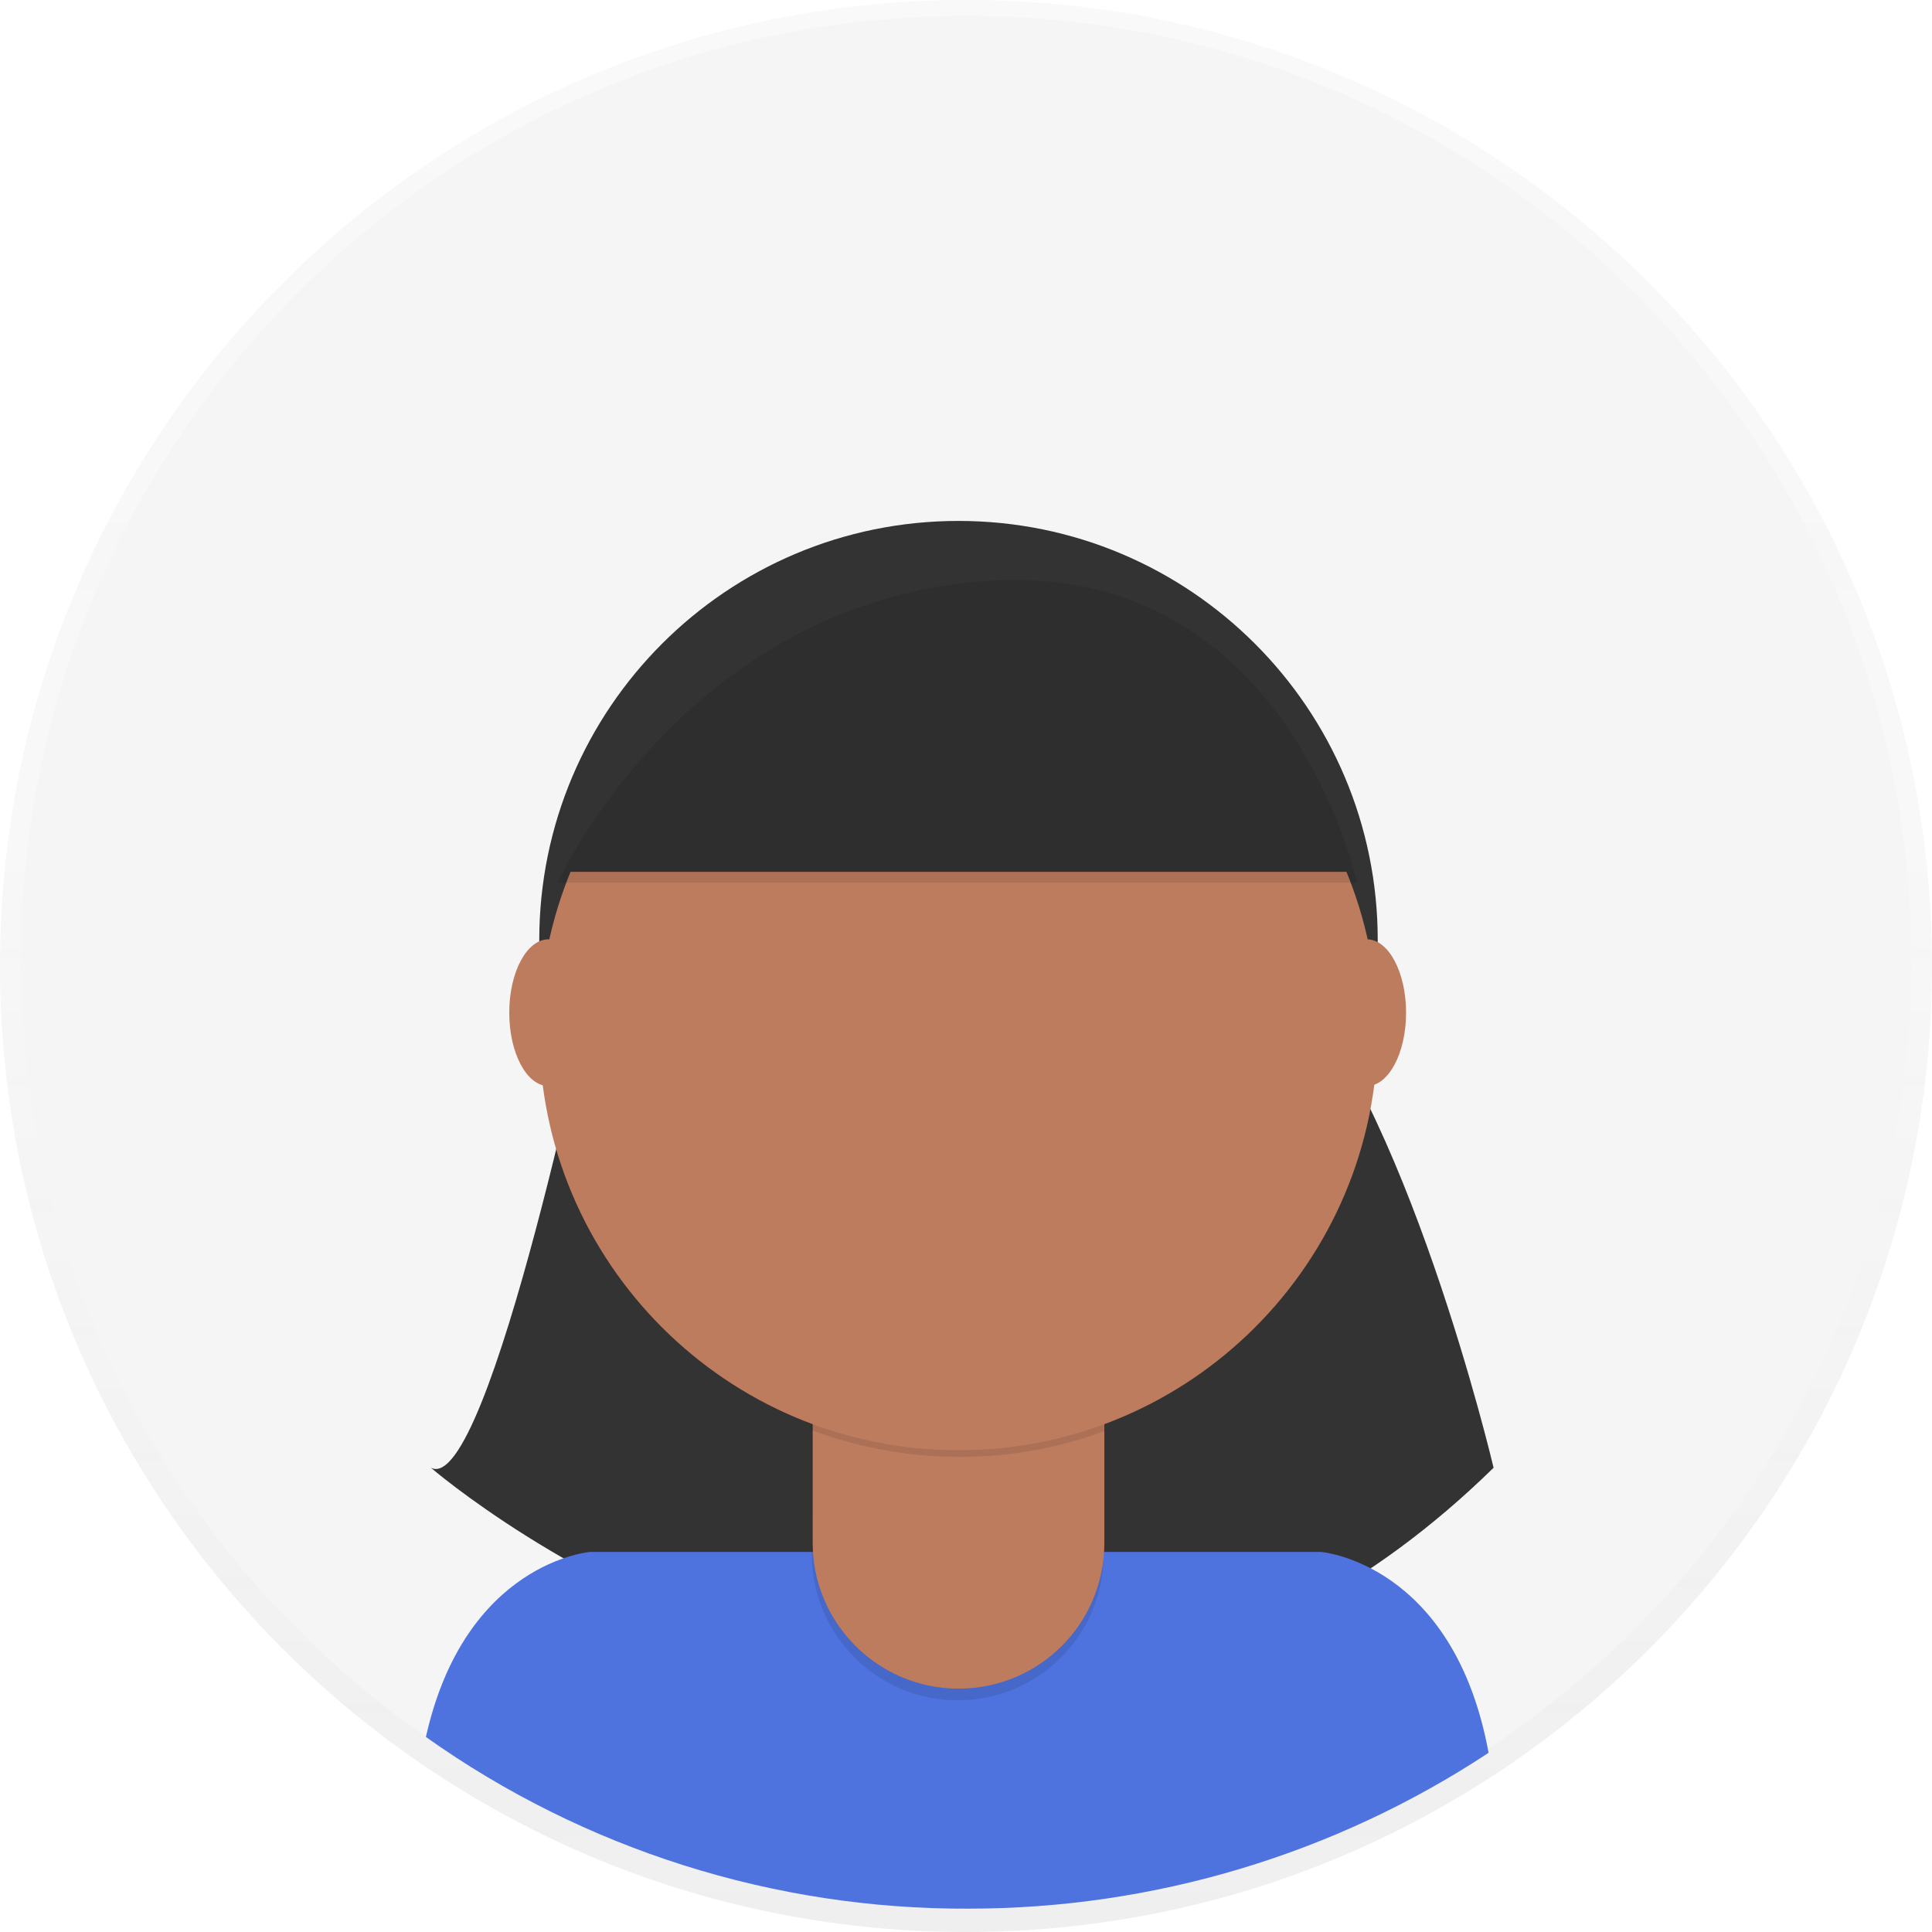
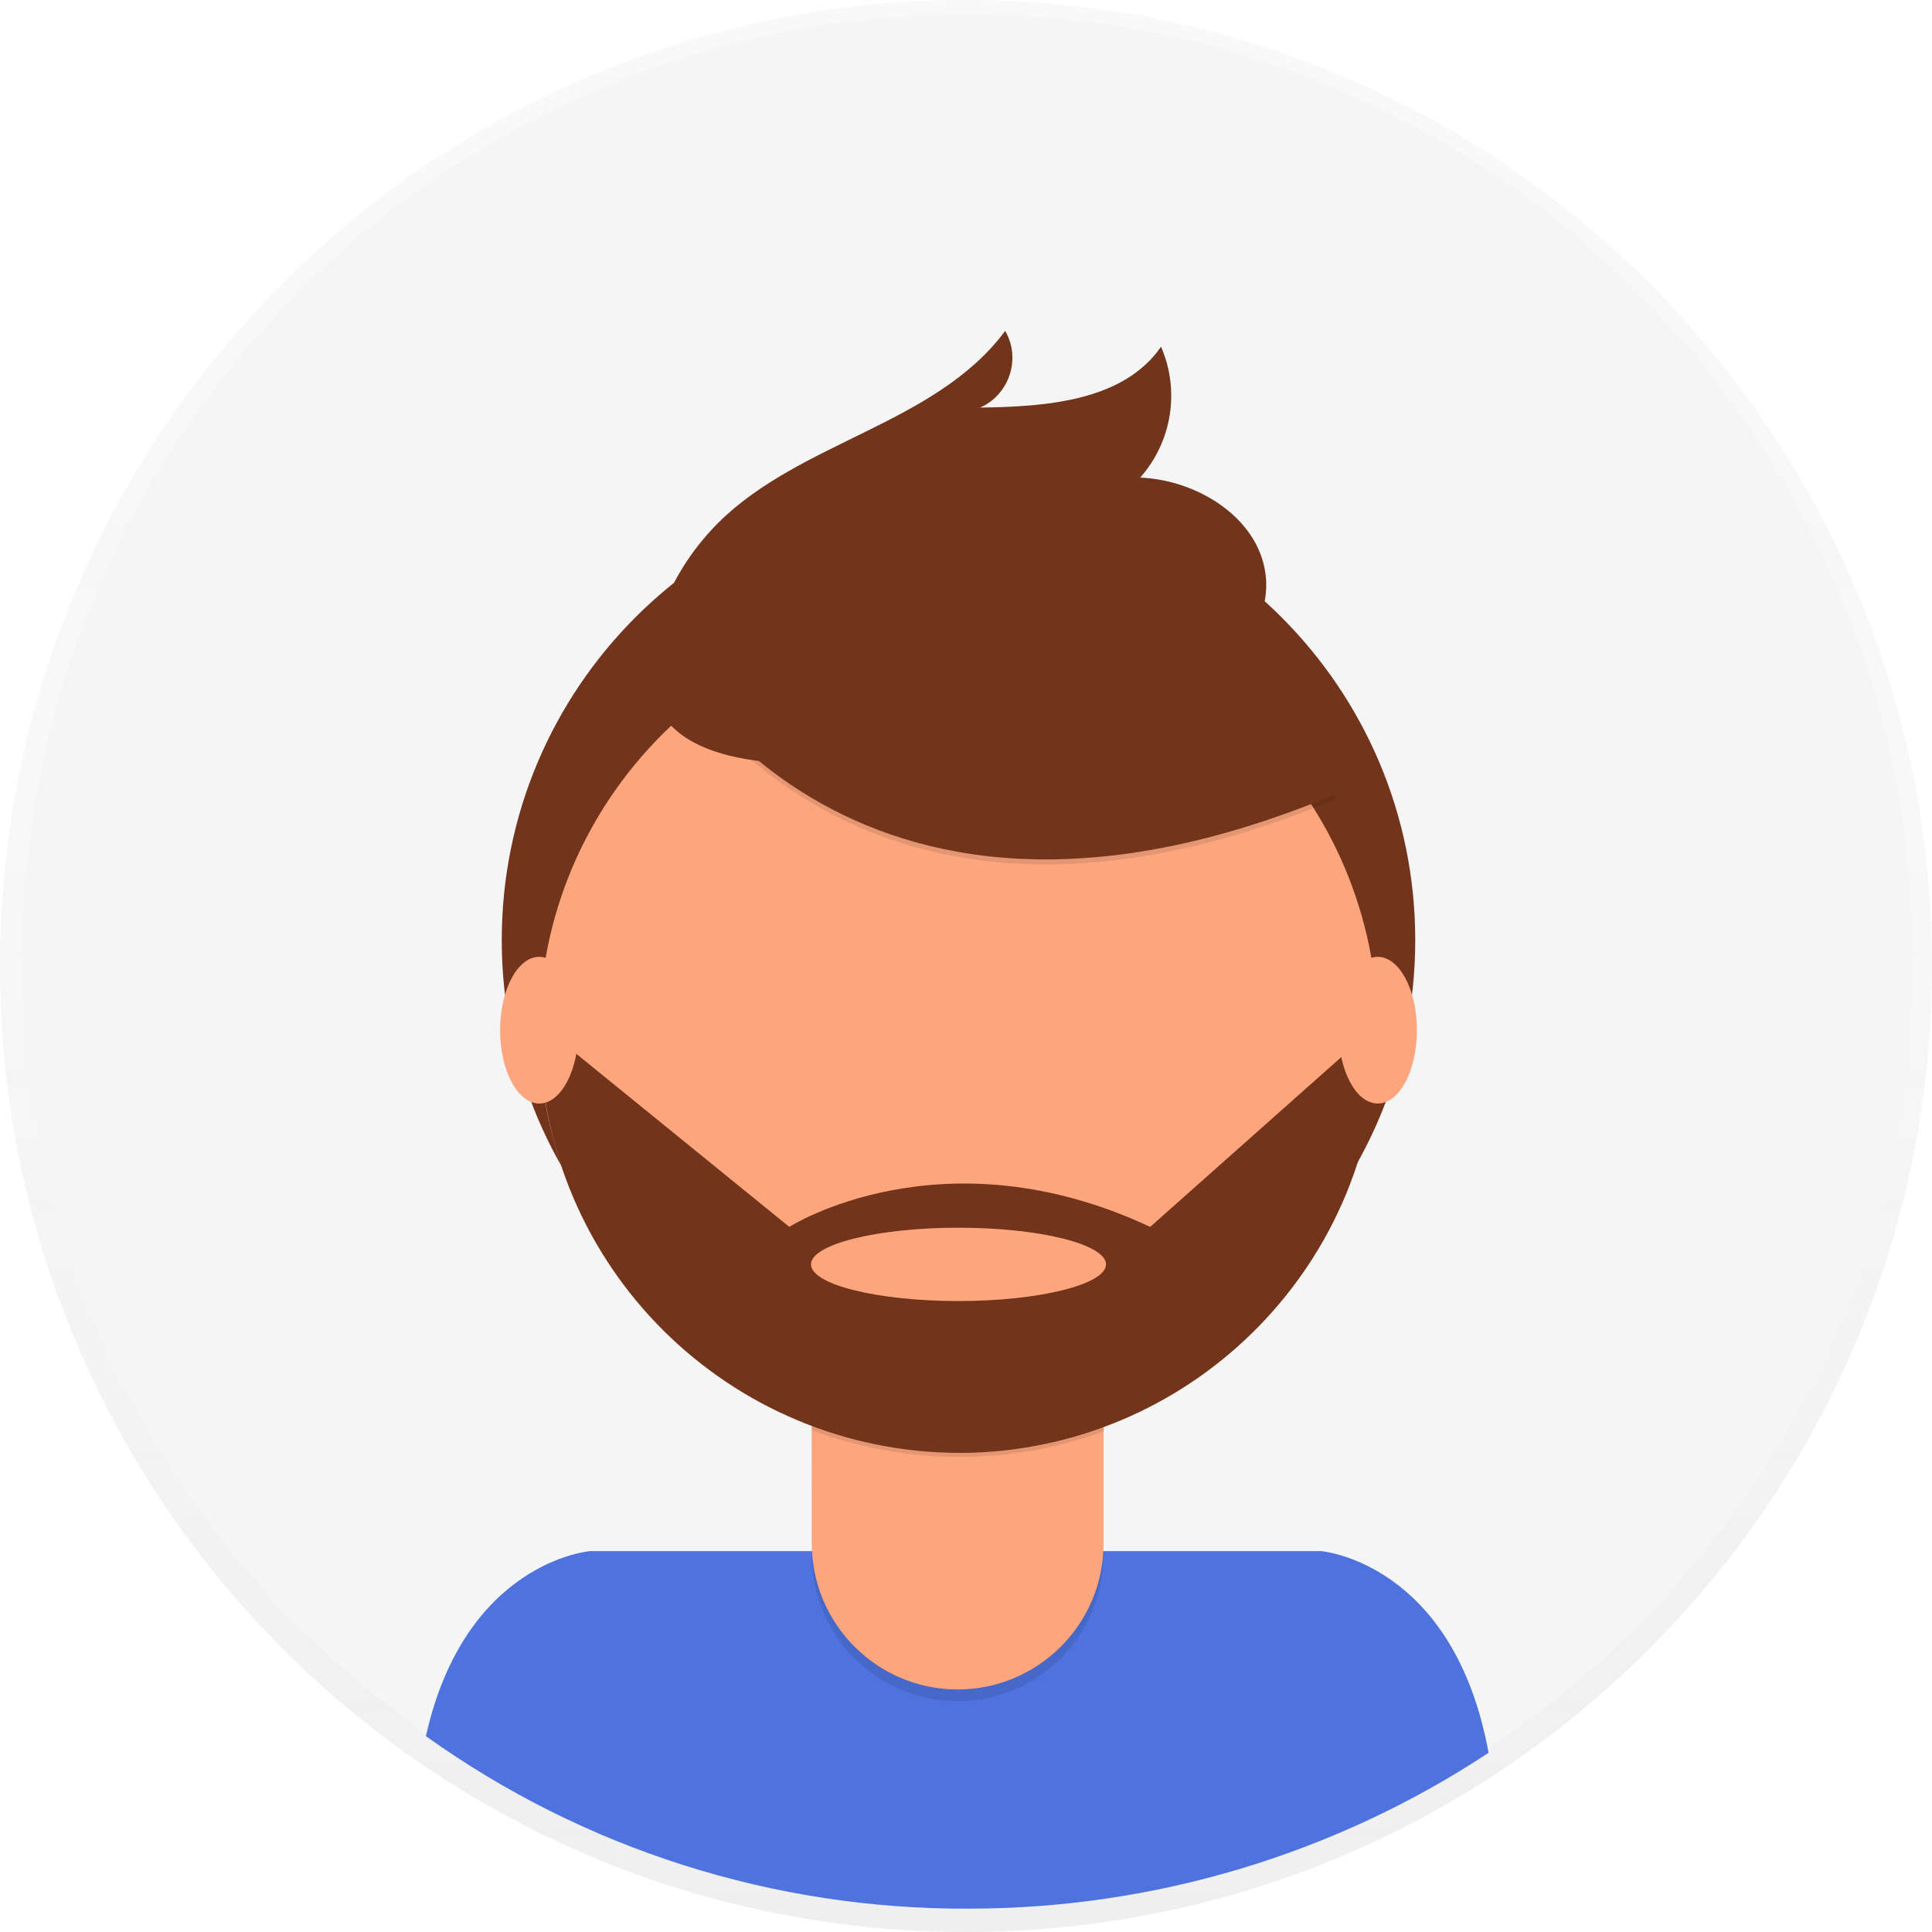
<svg xmlns="http://www.w3.org/2000/svg" version="1.1" id="_x38_8ce59e9-c4b8-4d1d-9d7a-ce0190159aa8" x="0px" y="0px" viewBox="0 0 231.8 231.8" style="enable-background:new 0 0 231.8 231.8;" xml:space="preserve">
  <style type="text/css">
	.st0{opacity:0.5;}
	.st1{fill:url(#SVGID_1_);}
	.st2{fill:#F5F5F5;}
- 	.st3{fill:#333333;}
- 	.st4{fill:#4E73DF;}
+ 	.st3{fill:#4E73DF;}
+ 	.st4{fill:#72351C;}
	.st5{opacity:0.1;enable-background:new    ;}
- 	.st6{fill:#BE7C5E;}
+ 	.st6{fill:#FDA57D;}
</style>
  <g class="st0">
-     <linearGradient id="SVGID_1_" gradientUnits="userSpaceOnUse" x1="115.89" y1="525.2" x2="115.89" y2="756.98" gradientTransform="matrix(1 0 0 -1 0 756.98)">
+     <linearGradient id="SVGID_1_" gradientUnits="userSpaceOnUse" x1="115.89" y1="526.22" x2="115.89" y2="758" gradientTransform="matrix(1 0 0 -1 0 758)">
      <stop offset="0" style="stop-color:#808080;stop-opacity:0.25" />
      <stop offset="0.54" style="stop-color:#808080;stop-opacity:0.12" />
      <stop offset="1" style="stop-color:#808080;stop-opacity:0.1" />
    </linearGradient>
    <circle class="st1" cx="115.9" cy="115.9" r="115.9" />
  </g>
-   <circle class="st2" cx="115.9" cy="115.3" r="113.4" />
-   <path class="st3" d="M71.6,116.3c0,0-12.9,63.4-19.9,59.8c0,0,67.7,58.5,127.5,0c0,0-10.5-44.6-25.7-59.8H71.6z" />
-   <path class="st4" d="M116.2,229c22.2,0,43.9-6.5,62.4-18.7c-4.2-22.8-20.1-24.1-20.1-24.1H70.8c0,0-15,1.2-19.7,22.2  C70.1,221.9,92.9,229.1,116.2,229z" />
-   <circle class="st3" cx="115" cy="112.8" r="50.3" />
-   <path class="st5" d="M97.3,158.4h35.1l0,0v28.1c0,9.7-7.8,17.5-17.5,17.5l0,0c-9.7,0-17.5-7.9-17.5-17.5L97.3,158.4L97.3,158.4z" />
-   <path class="st6" d="M100.7,157.1h28.4c1.9,0,3.4,1.5,3.4,3.3v0v24.7c0,9.7-7.8,17.5-17.5,17.5l0,0c-9.7,0-17.5-7.9-17.5-17.5v0  v-24.7C97.4,158.6,98.9,157.1,100.7,157.1z" />
+   <circle class="st2" cx="116.1" cy="115.1" r="113.4" />
+   <path class="st3" d="M116.2,229c22.2,0,43.9-6.5,62.4-18.7c-4.2-22.9-20.1-24.2-20.1-24.2H70.8c0,0-15,1.2-19.7,22.2  C70.1,221.9,92.9,229.1,116.2,229z" />
+   <circle class="st4" cx="115" cy="112.8" r="54.8" />
+   <path class="st5" d="M97.3,158.4h35.1l0,0v28.1c0,9.7-7.8,17.6-17.5,17.6c0,0,0,0,0,0l0,0c-9.7,0-17.5-7.9-17.5-17.5L97.3,158.4  L97.3,158.4z" />
+   <path class="st6" d="M100.7,157.1h28.4c1.9,0,3.3,1.5,3.3,3.4v24.7c0,9.7-7.9,17.5-17.5,17.5l0,0c-9.7,0-17.5-7.9-17.5-17.5v-24.7  C97.3,158.6,98.8,157.1,100.7,157.1L100.7,157.1z" />
  <path class="st5" d="M97.4,171.6c11.3,4.2,23.8,4.3,35.1,0.1v-4.3H97.4V171.6z" />
  <circle class="st6" cx="115" cy="123.7" r="50.3" />
-   <path class="st3" d="M66.9,104.6h95.9c0,0-8.2-38.7-44.4-36.2S66.9,104.6,66.9,104.6z" />
-   <ellipse class="st6" cx="65.8" cy="121.5" rx="4.7" ry="8.8" />
-   <ellipse class="st6" cx="164" cy="121.5" rx="4.7" ry="8.8" />
-   <path class="st5" d="M66.9,105.9h95.9c0,0-8.2-38.7-44.4-36.2S66.9,105.9,66.9,105.9z" />
+   <path class="st5" d="M79.2,77.9c0,0,21.2,43,81,18l-13.9-21.8l-24.7-8.9L79.2,77.9z" />
+   <path class="st4" d="M79.2,77.3c0,0,21.2,43,81,18l-13.9-21.8l-24.7-8.9L79.2,77.3z" />
+   <path class="st4" d="M79,74.4c1.4-4.4,3.9-8.4,7.2-11.7c9.9-9.8,26.1-11.8,34.4-23c1.8,3.1,0.7,7.1-2.4,8.9  c-0.2,0.1-0.4,0.2-0.6,0.3c8-0.1,17.2-0.8,21.7-7.3c2.3,5.3,1.3,11.4-2.5,15.7c7.1,0.3,14.6,5.1,15.1,12.2c0.3,4.7-2.6,9.1-6.5,11.9  s-8.5,3.9-13.1,4.9C118.8,89.2,70.3,101.6,79,74.4z" />
+   <path class="st4" d="M165.3,124.1H164L138,147.2c-25-11.7-43.3,0-43.3,0l-27.2-22.1l-2.7,0.3c0.8,27.8,23.9,49.6,51.7,48.9  C143.6,173.5,165.3,151.3,165.3,124.1L165.3,124.1z M115,156.1c-9.8,0-17.7-2-17.7-4.4s7.9-4.4,17.7-4.4s17.7,2,17.7,4.4  S124.7,156.1,115,156.1L115,156.1z" />
+   <ellipse class="st6" cx="64.7" cy="123.6" rx="4.7" ry="8.8" />
+   <ellipse class="st6" cx="165.3" cy="123.6" rx="4.7" ry="8.8" />
</svg>
